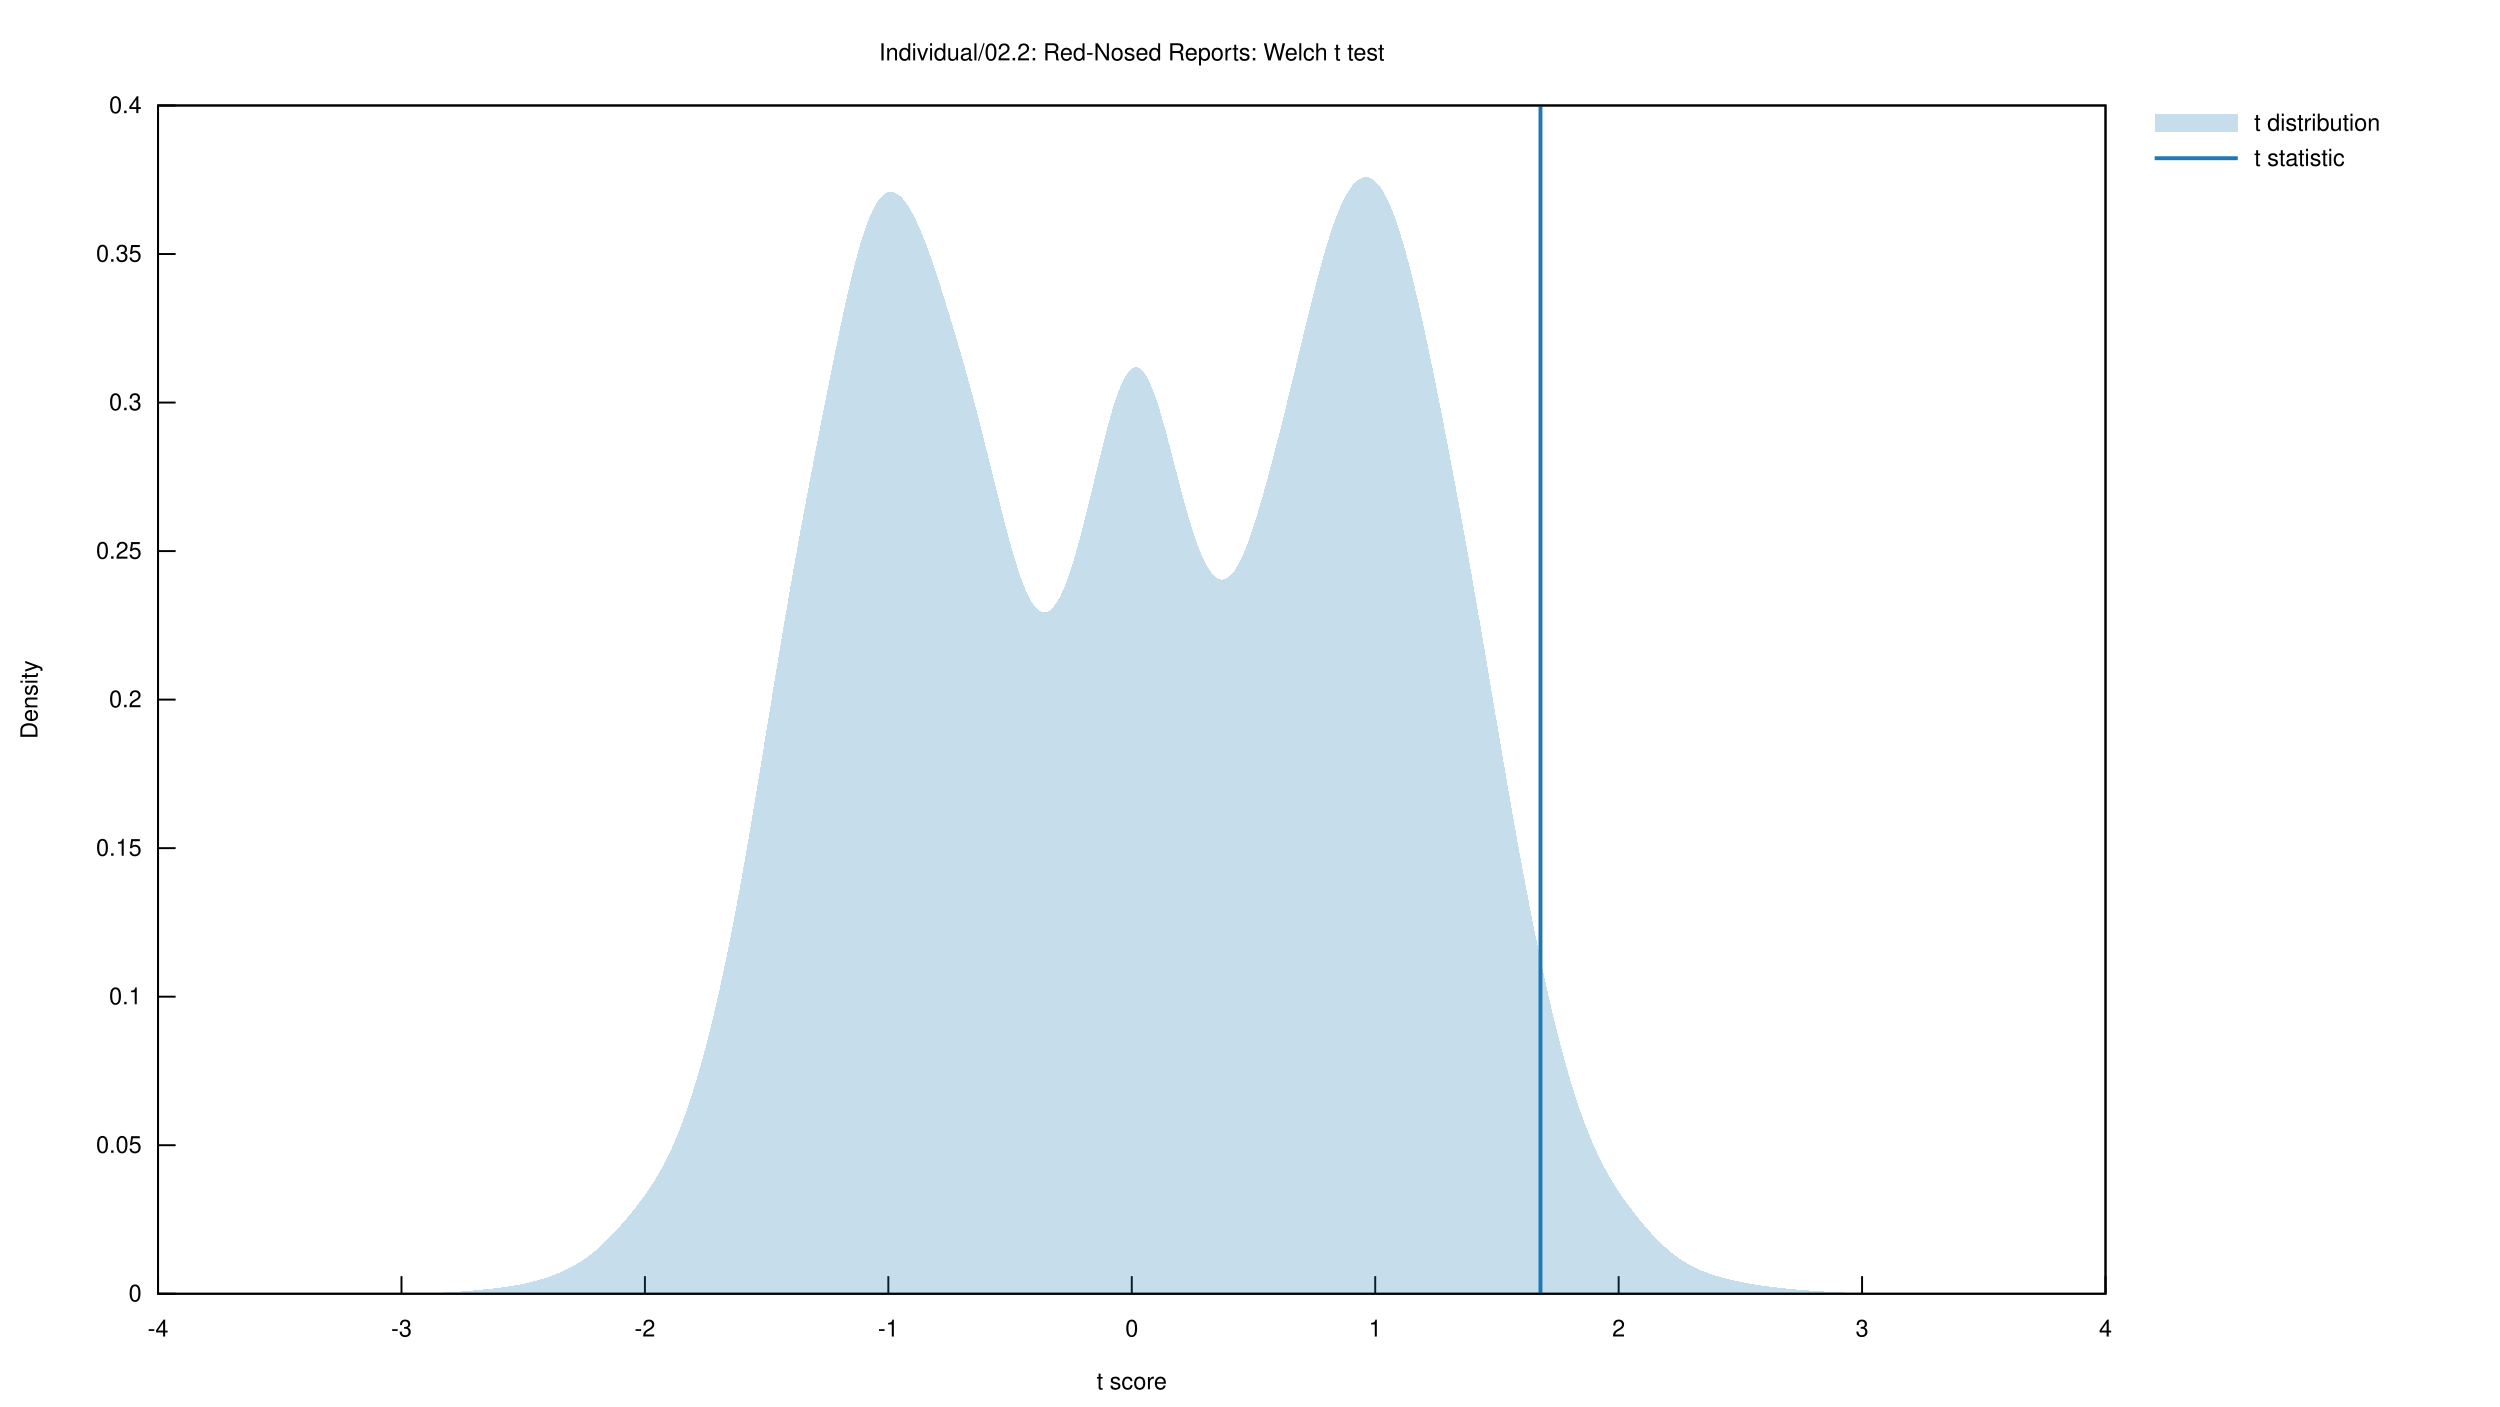
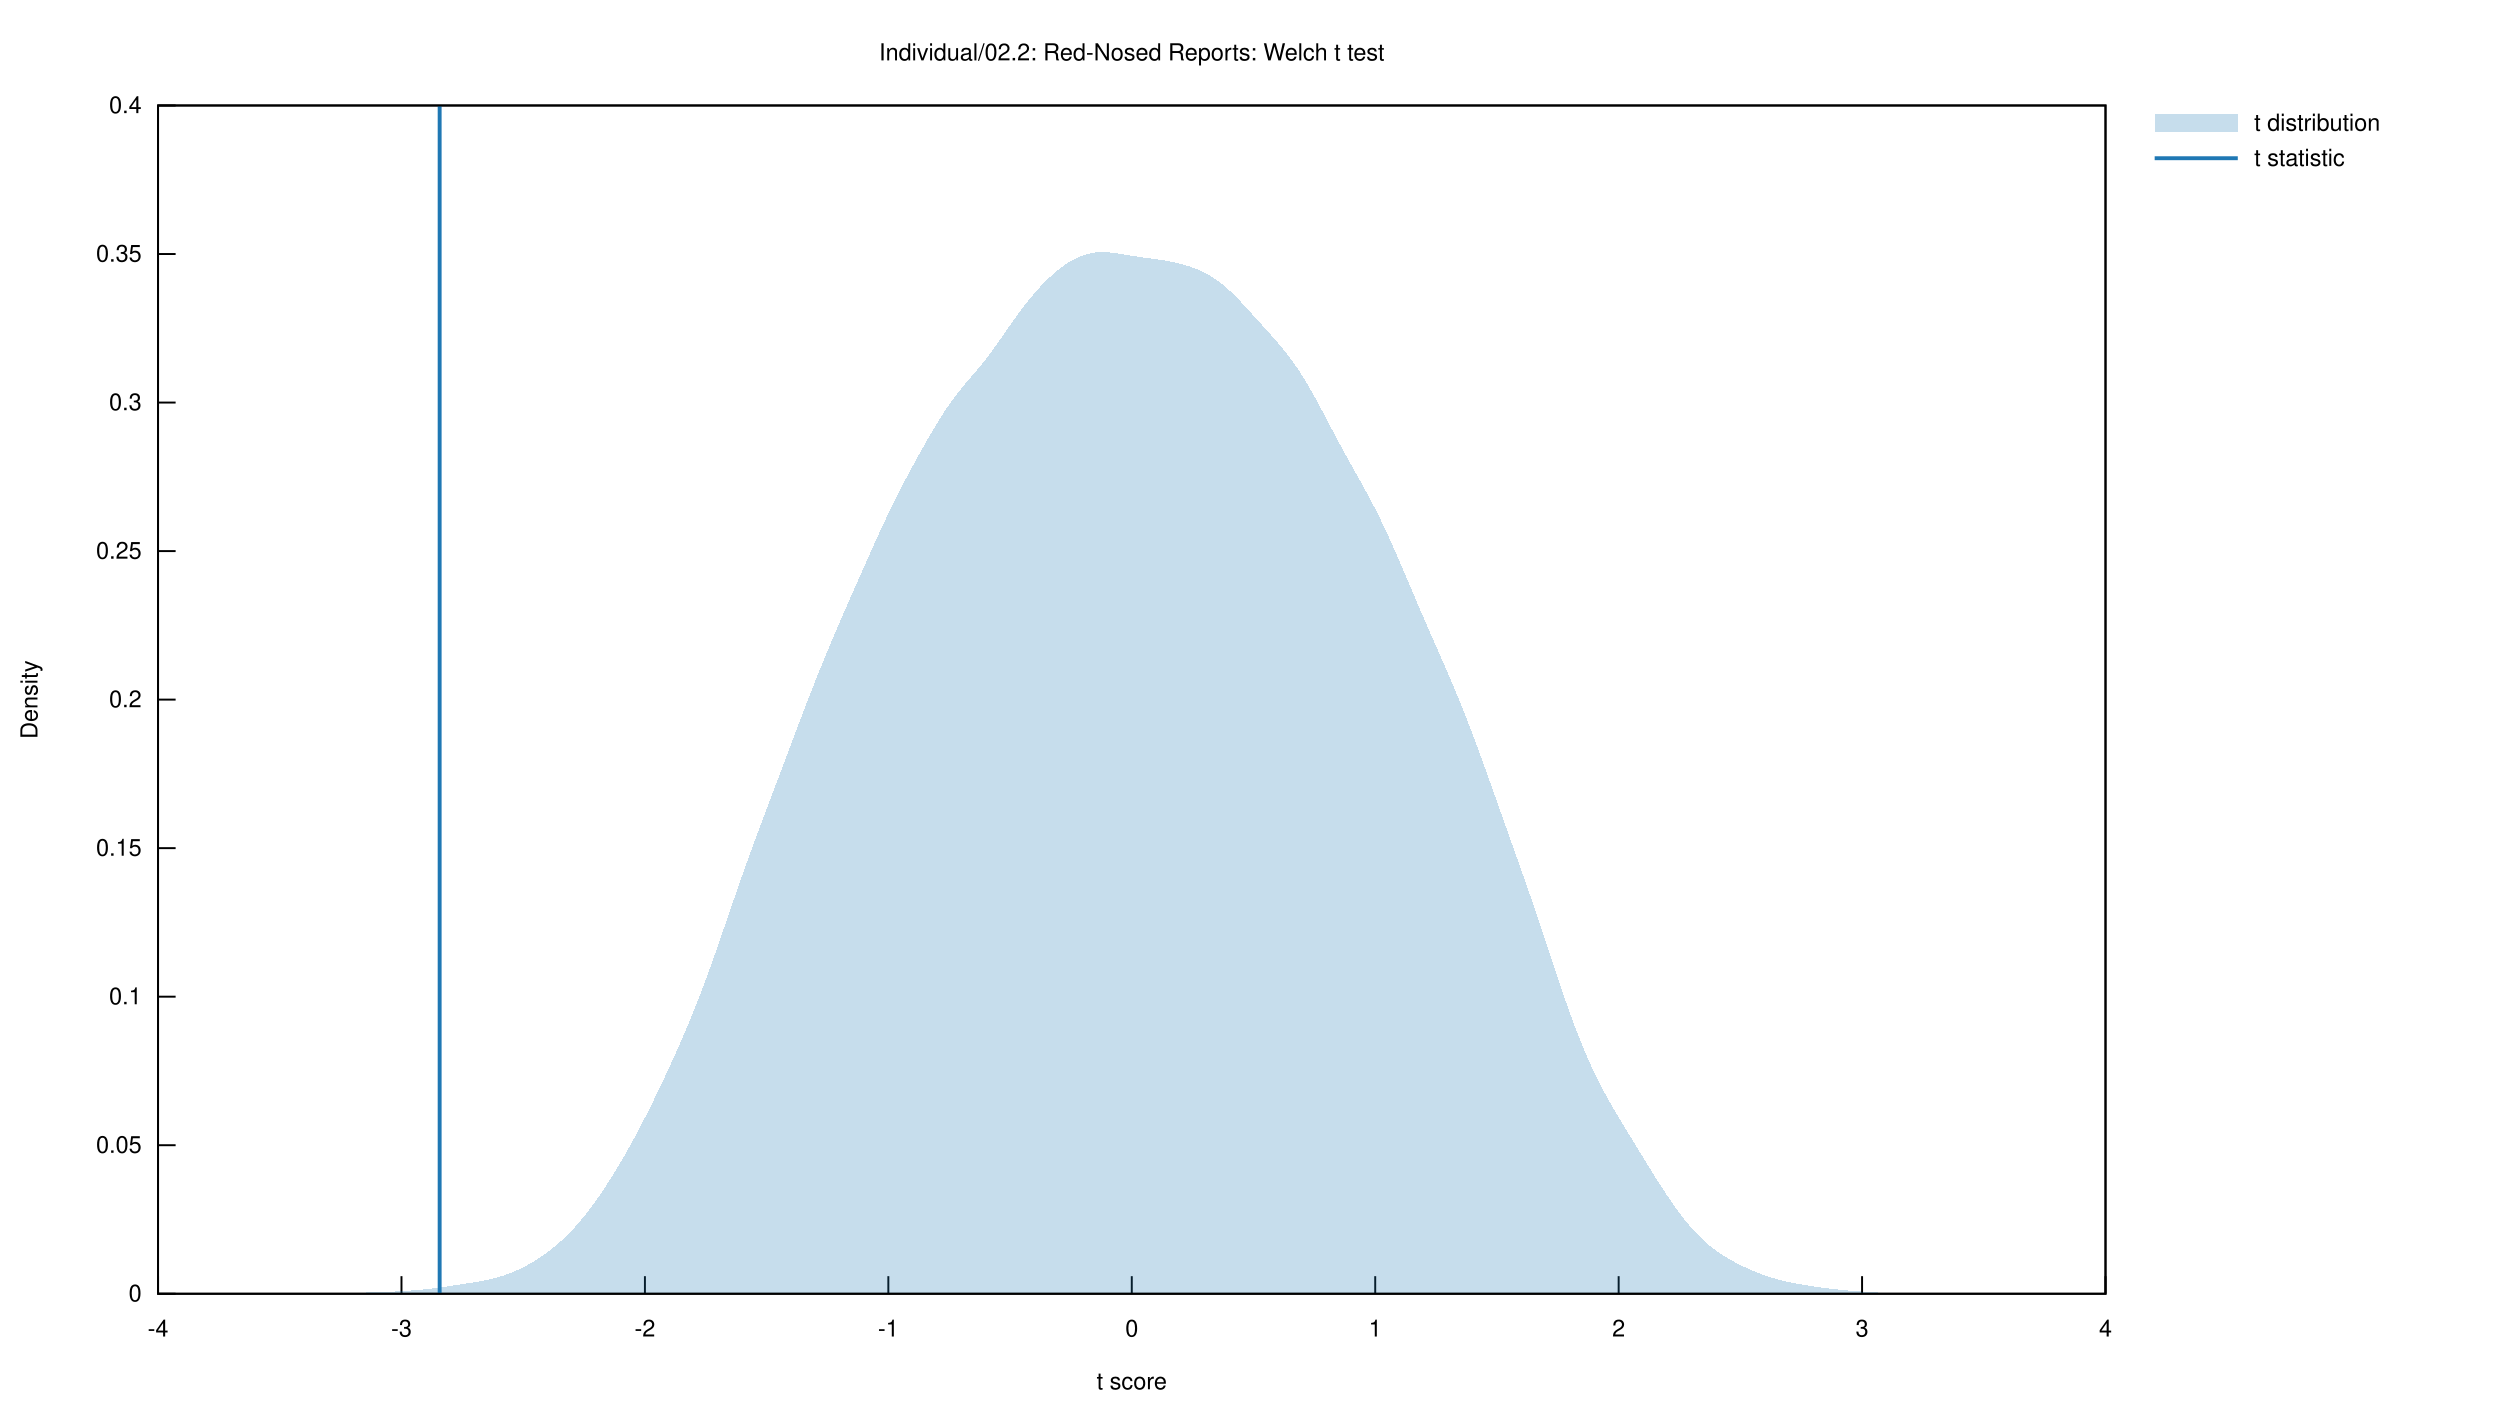
<svg xmlns="http://www.w3.org/2000/svg" xmlns:xlink="http://www.w3.org/1999/xlink" viewBox="0 0 1280 720">
  <g id="gnuplot_canvas">
    <rect x="0" y="0" width="1280" height="720" fill="none" />
    <defs>
      <circle id="gpDot" r="0.5" stroke-width="0.5" stroke="currentColor" />
      <path id="gpPt0" stroke-width="0.222" stroke="currentColor" d="M-1,0 h2 M0,-1 v2" />
      <path id="gpPt1" stroke-width="0.222" stroke="currentColor" d="M-1,-1 L1,1 M1,-1 L-1,1" />
      <path id="gpPt2" stroke-width="0.222" stroke="currentColor" d="M-1,0 L1,0 M0,-1 L0,1 M-1,-1 L1,1 M-1,1 L1,-1" />
      <rect id="gpPt3" stroke-width="0.222" stroke="currentColor" x="-1" y="-1" width="2" height="2" />
      <rect id="gpPt4" stroke-width="0.222" stroke="currentColor" fill="currentColor" x="-1" y="-1" width="2" height="2" />
      <circle id="gpPt5" stroke-width="0.222" stroke="currentColor" cx="0" cy="0" r="1" />
      <use xlink:href="#gpPt5" id="gpPt6" fill="currentColor" stroke="none" />
      <path id="gpPt7" stroke-width="0.222" stroke="currentColor" d="M0,-1.33 L-1.33,0.67 L1.33,0.67 z" />
      <use xlink:href="#gpPt7" id="gpPt8" fill="currentColor" stroke="none" />
      <use xlink:href="#gpPt7" id="gpPt9" stroke="currentColor" transform="rotate(180)" />
      <use xlink:href="#gpPt9" id="gpPt10" fill="currentColor" stroke="none" />
      <use xlink:href="#gpPt3" id="gpPt11" stroke="currentColor" transform="rotate(45)" />
      <use xlink:href="#gpPt11" id="gpPt12" fill="currentColor" stroke="none" />
      <path id="gpPt13" stroke-width="0.222" stroke="currentColor" d="M0,1.330 L1.265,0.411 L0.782,-1.067 L-0.782,-1.076 L-1.265,0.411 z" />
      <use xlink:href="#gpPt13" id="gpPt14" fill="currentColor" stroke="none" />
      <filter id="textbox" filterUnits="objectBoundingBox" x="0" y="0" height="1" width="1">
        <feFlood flood-color="white" flood-opacity="1" result="bgnd" />
        <feComposite in="SourceGraphic" in2="bgnd" operator="atop" />
      </filter>
      <filter id="greybox" filterUnits="objectBoundingBox" x="0" y="0" height="1" width="1">
        <feFlood flood-color="lightgrey" flood-opacity="1" result="grey" />
        <feComposite in="SourceGraphic" in2="grey" operator="atop" />
      </filter>
    </defs>
    <g fill="none" color="white" stroke="currentColor" stroke-width="1.00" stroke-linecap="butt" stroke-linejoin="miter">
</g>
    <g fill="none" color="black" stroke="currentColor" stroke-width="1.00" stroke-linecap="butt" stroke-linejoin="miter">
      <path stroke="black" d="M80.92,662.40 L89.92,662.40  " />
      <g transform="translate(72.53,666.30)" stroke="none" fill="black" font-family="Helvetica" font-size="12.00" text-anchor="end">
        <text>
          <tspan font-family="Helvetica"> 0</tspan>
        </text>
      </g>
    </g>
    <g fill="none" color="black" stroke="currentColor" stroke-width="1.00" stroke-linecap="butt" stroke-linejoin="miter">
      <path stroke="black" d="M80.92,586.35 L89.92,586.35  " />
      <g transform="translate(72.53,590.25)" stroke="none" fill="black" font-family="Helvetica" font-size="12.00" text-anchor="end">
        <text>
          <tspan font-family="Helvetica"> 0.05</tspan>
        </text>
      </g>
    </g>
    <g fill="none" color="black" stroke="currentColor" stroke-width="1.00" stroke-linecap="butt" stroke-linejoin="miter">
      <path stroke="black" d="M80.92,510.30 L89.92,510.30  " />
      <g transform="translate(72.53,514.20)" stroke="none" fill="black" font-family="Helvetica" font-size="12.00" text-anchor="end">
        <text>
          <tspan font-family="Helvetica"> 0.1</tspan>
        </text>
      </g>
    </g>
    <g fill="none" color="black" stroke="currentColor" stroke-width="1.00" stroke-linecap="butt" stroke-linejoin="miter">
      <path stroke="black" d="M80.92,434.25 L89.92,434.25  " />
      <g transform="translate(72.53,438.15)" stroke="none" fill="black" font-family="Helvetica" font-size="12.00" text-anchor="end">
        <text>
          <tspan font-family="Helvetica"> 0.15</tspan>
        </text>
      </g>
    </g>
    <g fill="none" color="black" stroke="currentColor" stroke-width="1.00" stroke-linecap="butt" stroke-linejoin="miter">
      <path stroke="black" d="M80.92,358.20 L89.92,358.20  " />
      <g transform="translate(72.53,362.10)" stroke="none" fill="black" font-family="Helvetica" font-size="12.00" text-anchor="end">
        <text>
          <tspan font-family="Helvetica"> 0.2</tspan>
        </text>
      </g>
    </g>
    <g fill="none" color="black" stroke="currentColor" stroke-width="1.00" stroke-linecap="butt" stroke-linejoin="miter">
      <path stroke="black" d="M80.92,282.16 L89.92,282.16  " />
      <g transform="translate(72.53,286.06)" stroke="none" fill="black" font-family="Helvetica" font-size="12.00" text-anchor="end">
        <text>
          <tspan font-family="Helvetica"> 0.25</tspan>
        </text>
      </g>
    </g>
    <g fill="none" color="black" stroke="currentColor" stroke-width="1.00" stroke-linecap="butt" stroke-linejoin="miter">
      <path stroke="black" d="M80.92,206.11 L89.92,206.11  " />
      <g transform="translate(72.53,210.01)" stroke="none" fill="black" font-family="Helvetica" font-size="12.00" text-anchor="end">
        <text>
          <tspan font-family="Helvetica"> 0.3</tspan>
        </text>
      </g>
    </g>
    <g fill="none" color="black" stroke="currentColor" stroke-width="1.00" stroke-linecap="butt" stroke-linejoin="miter">
      <path stroke="black" d="M80.92,130.06 L89.92,130.06  " />
      <g transform="translate(72.53,133.96)" stroke="none" fill="black" font-family="Helvetica" font-size="12.00" text-anchor="end">
        <text>
          <tspan font-family="Helvetica"> 0.35</tspan>
        </text>
      </g>
    </g>
    <g fill="none" color="black" stroke="currentColor" stroke-width="1.00" stroke-linecap="butt" stroke-linejoin="miter">
      <path stroke="black" d="M80.92,54.01 L89.92,54.01  " />
      <g transform="translate(72.53,57.91)" stroke="none" fill="black" font-family="Helvetica" font-size="12.00" text-anchor="end">
        <text>
          <tspan font-family="Helvetica"> 0.4</tspan>
        </text>
      </g>
    </g>
    <g fill="none" color="black" stroke="currentColor" stroke-width="1.00" stroke-linecap="butt" stroke-linejoin="miter">
      <path stroke="black" d="M80.92,662.40 L80.92,653.40  " />
      <g transform="translate(80.92,684.30)" stroke="none" fill="black" font-family="Helvetica" font-size="12.00" text-anchor="middle">
        <text>
          <tspan font-family="Helvetica">-4</tspan>
        </text>
      </g>
    </g>
    <g fill="none" color="black" stroke="currentColor" stroke-width="1.00" stroke-linecap="butt" stroke-linejoin="miter">
      <path stroke="black" d="M205.56,662.40 L205.56,653.40  " />
      <g transform="translate(205.56,684.30)" stroke="none" fill="black" font-family="Helvetica" font-size="12.00" text-anchor="middle">
        <text>
          <tspan font-family="Helvetica">-3</tspan>
        </text>
      </g>
    </g>
    <g fill="none" color="black" stroke="currentColor" stroke-width="1.00" stroke-linecap="butt" stroke-linejoin="miter">
      <path stroke="black" d="M330.20,662.40 L330.20,653.40  " />
      <g transform="translate(330.20,684.30)" stroke="none" fill="black" font-family="Helvetica" font-size="12.00" text-anchor="middle">
        <text>
          <tspan font-family="Helvetica">-2</tspan>
        </text>
      </g>
    </g>
    <g fill="none" color="black" stroke="currentColor" stroke-width="1.00" stroke-linecap="butt" stroke-linejoin="miter">
      <path stroke="black" d="M454.83,662.40 L454.83,653.40  " />
      <g transform="translate(454.83,684.30)" stroke="none" fill="black" font-family="Helvetica" font-size="12.00" text-anchor="middle">
        <text>
          <tspan font-family="Helvetica">-1</tspan>
        </text>
      </g>
    </g>
    <g fill="none" color="black" stroke="currentColor" stroke-width="1.00" stroke-linecap="butt" stroke-linejoin="miter">
      <path stroke="black" d="M579.47,662.40 L579.47,653.40  " />
      <g transform="translate(579.47,684.30)" stroke="none" fill="black" font-family="Helvetica" font-size="12.00" text-anchor="middle">
        <text>
          <tspan font-family="Helvetica"> 0</tspan>
        </text>
      </g>
    </g>
    <g fill="none" color="black" stroke="currentColor" stroke-width="1.00" stroke-linecap="butt" stroke-linejoin="miter">
      <path stroke="black" d="M704.11,662.40 L704.11,653.40  " />
      <g transform="translate(704.11,684.30)" stroke="none" fill="black" font-family="Helvetica" font-size="12.00" text-anchor="middle">
        <text>
          <tspan font-family="Helvetica"> 1</tspan>
        </text>
      </g>
    </g>
    <g fill="none" color="black" stroke="currentColor" stroke-width="1.00" stroke-linecap="butt" stroke-linejoin="miter">
      <path stroke="black" d="M828.75,662.40 L828.75,653.40  " />
      <g transform="translate(828.75,684.30)" stroke="none" fill="black" font-family="Helvetica" font-size="12.00" text-anchor="middle">
        <text>
          <tspan font-family="Helvetica"> 2</tspan>
        </text>
      </g>
    </g>
    <g fill="none" color="black" stroke="currentColor" stroke-width="1.00" stroke-linecap="butt" stroke-linejoin="miter">
      <path stroke="black" d="M953.38,662.40 L953.38,653.40  " />
      <g transform="translate(953.38,684.30)" stroke="none" fill="black" font-family="Helvetica" font-size="12.00" text-anchor="middle">
        <text>
          <tspan font-family="Helvetica"> 3</tspan>
        </text>
      </g>
    </g>
    <g fill="none" color="black" stroke="currentColor" stroke-width="1.00" stroke-linecap="butt" stroke-linejoin="miter">
      <path stroke="black" d="M1078.02,662.40 L1078.02,653.40  " />
      <g transform="translate(1078.02,684.30)" stroke="none" fill="black" font-family="Helvetica" font-size="12.00" text-anchor="middle">
        <text>
          <tspan font-family="Helvetica"> 4</tspan>
        </text>
      </g>
    </g>
    <g fill="none" color="black" stroke="currentColor" stroke-width="1.00" stroke-linecap="butt" stroke-linejoin="miter">
</g>
    <g fill="none" color="black" stroke="currentColor" stroke-width="1.00" stroke-linecap="butt" stroke-linejoin="miter">
      <path stroke="black" d="M80.92,54.01 L80.92,662.40 L1078.02,662.40 L1078.02,54.01 L80.92,54.01 Z  " />
    </g>
    <g fill="none" color="black" stroke="currentColor" stroke-width="1.00" stroke-linecap="butt" stroke-linejoin="miter">
</g>
    <g id="gnuplot_plot_1">
      <g fill="none" color="black" stroke="currentColor" stroke-width="1.00" stroke-linecap="butt" stroke-linejoin="miter">
        <g transform="translate(1154.14,66.91)" stroke="none" fill="black" font-family="Helvetica" font-size="12.00" text-anchor="start">
          <text>
            <tspan font-family="Helvetica">t distribution</tspan>
          </text>
        </g>
      </g>
      <g fill="none" color="black" stroke="currentColor" stroke-width="1.00" stroke-linecap="butt" stroke-linejoin="miter">
        <g stroke="none" shape-rendering="crispEdges">
          <polygon fill="rgb( 31, 120, 180)" fill-opacity="0.25" points="1103.19,67.51 1145.75,67.51 1145.75,58.51 1103.19,58.51 " />
-           <polygon fill="rgb( 31, 120, 180)" fill-opacity="0.25" points="118.92,662.40 120.68,662.40 122.44,662.40 124.19,662.40 125.95,662.40 127.71,662.40 129.47,662.39 131.23,662.39 132.98,662.39 134.74,662.39 136.50,662.39 138.26,662.38 140.02,662.38 141.77,662.37 143.53,662.37 145.29,662.37 147.05,662.36 148.81,662.36 150.56,662.35 152.32,662.35 154.08,662.35 155.84,662.34 157.60,662.34 159.35,662.34 161.11,662.34 162.87,662.34 164.63,662.34 166.39,662.34 168.14,662.34 169.90,662.34 171.66,662.34 173.42,662.34 175.18,662.33 176.93,662.33 178.69,662.32 180.45,662.31 182.21,662.30 183.97,662.29 185.72,662.28 187.48,662.26 189.24,662.25 191.00,662.24 192.76,662.23 194.51,662.22 196.27,662.21 198.03,662.21 199.79,662.20 201.55,662.20 203.30,662.19 205.06,662.19 206.82,662.18 208.58,662.18 210.34,662.17 212.09,662.15 213.85,662.13 215.61,662.11 217.37,662.07 219.13,662.04 220.89,661.99 222.64,661.94 224.40,661.87 226.16,661.80 227.92,661.72 229.68,661.64 231.43,661.54 233.19,661.43 234.95,661.31 236.71,661.18 238.47,661.05 240.22,660.90 241.98,660.75 243.74,660.59 245.50,660.42 247.26,660.24 249.01,660.06 250.77,659.87 252.53,659.68 254.29,659.47 256.05,659.25 257.80,659.02 259.56,658.77 261.32,658.50 263.08,658.22 264.84,657.91 266.59,657.58 268.35,657.21 270.11,656.83 271.87,656.41 273.63,655.96 275.38,655.47 277.14,654.96 278.90,654.40 280.66,653.82 282.42,653.19 284.17,652.52 285.93,651.81 287.69,651.05 289.45,650.24 291.21,649.38 292.96,648.46 294.72,647.47 296.48,646.42 298.24,645.29 300.00,644.09 301.75,642.80 303.51,641.43 305.27,639.98 307.03,638.44 308.79,636.82 310.54,635.12 312.30,633.35 314.06,631.51 315.82,629.61 317.58,627.65 319.33,625.64 321.09,623.58 322.85,621.46 324.61,619.29 326.37,617.05 328.12,614.74 329.88,612.33 331.64,609.83 333.40,607.20 335.16,604.43 336.91,601.50 338.67,598.39 340.43,595.08 342.19,591.54 343.95,587.78 345.70,583.76 347.46,579.49 349.22,574.95 350.98,570.13 352.74,565.04 354.49,559.65 356.25,553.98 358.01,548.01 359.77,541.75 361.53,535.18 363.29,528.32 365.04,521.15 366.80,513.68 368.56,505.90 370.32,497.80 372.08,489.40 373.83,480.70 375.59,471.70 377.35,462.41 379.11,452.85 380.87,443.03 382.62,432.97 384.38,422.71 386.14,412.26 387.90,401.67 389.66,390.98 391.41,380.21 393.17,369.42 394.93,358.64 396.69,347.91 398.45,337.26 400.20,326.72 401.96,316.32 403.72,306.07 405.48,295.99 407.24,286.08 408.99,276.33 410.75,266.74 412.51,257.30 414.27,247.98 416.03,238.78 417.78,229.67 419.54,220.65 421.30,211.69 423.06,202.81 424.82,194.00 426.57,185.29 428.33,176.71 430.09,168.28 431.85,160.07 433.61,152.13 435.36,144.52 437.12,137.32 438.88,130.58 440.64,124.37 442.40,118.76 444.15,113.78 445.91,109.47 447.67,105.86 449.43,102.96 451.19,100.75 452.94,99.24 454.70,98.41 456.46,98.21 458.22,98.64 459.98,99.64 461.73,101.20 463.49,103.27 465.25,105.83 467.01,108.85 468.77,112.28 470.52,116.11 472.28,120.29 474.04,124.78 475.80,129.56 477.56,134.57 479.31,139.79 481.07,145.18 482.83,150.71 484.59,156.35 486.35,162.10 488.10,167.93 489.86,173.86 491.62,179.89 493.38,186.02 495.14,192.26 496.90,198.64 498.65,205.15 500.41,211.80 502.17,218.59 503.93,225.51 505.69,232.54 507.44,239.64 509.20,246.77 510.96,253.88 512.72,260.91 514.48,267.79 516.23,274.45 517.99,280.82 519.75,286.81 521.51,292.35 523.27,297.38 525.02,301.81 526.78,305.60 528.54,308.69 530.30,311.04 532.06,312.63 533.81,313.43 535.57,313.43 537.33,312.65 539.09,311.08 540.85,308.76 542.60,305.71 544.36,301.97 546.12,297.58 547.88,292.60 549.64,287.07 551.39,281.07 553.15,274.65 554.91,267.88 556.67,260.85 558.43,253.62 560.18,246.31 561.94,238.98 563.70,231.76 565.46,224.73 567.22,218.02 568.97,211.73 570.73,205.97 572.49,200.85 574.25,196.48 576.01,192.93 577.76,190.29 579.52,188.60 581.28,187.92 583.04,188.25 584.80,189.58 586.55,191.89 588.31,195.10 590.07,199.15 591.83,203.95 593.59,209.38 595.34,215.33 597.10,221.68 598.86,228.31 600.62,235.10 602.38,241.92 604.13,248.68 605.89,255.27 607.65,261.60 609.41,267.59 611.17,273.17 612.92,278.26 614.68,282.83 616.44,286.81 618.20,290.17 619.96,292.87 621.71,294.88 623.47,296.19 625.23,296.77 626.99,296.62 628.75,295.75 630.50,294.17 632.26,291.91 634.02,288.99 635.78,285.47 637.54,281.39 639.30,276.80 641.05,271.76 642.81,266.33 644.57,260.56 646.33,254.52 648.09,248.24 649.84,241.76 651.60,235.12 653.36,228.34 655.12,221.44 656.88,214.44 658.63,207.35 660.39,200.17 662.15,192.94 663.91,185.66 665.67,178.36 667.42,171.07 669.18,163.83 670.94,156.69 672.70,149.68 674.46,142.87 676.21,136.31 677.97,130.04 679.73,124.12 681.49,118.60 683.25,113.50 685.00,108.87 686.76,104.73 688.52,101.10 690.28,98.00 692.04,95.43 693.79,93.40 695.55,91.93 697.31,91.01 699.07,90.65 700.83,90.85 702.58,91.63 704.34,92.99 706.10,94.93 707.86,97.45 709.62,100.56 711.37,104.24 713.13,108.48 714.89,113.26 716.65,118.57 718.41,124.37 720.16,130.62 721.92,137.28 723.68,144.33 725.44,151.71 727.20,159.39 728.95,167.34 730.71,175.51 732.47,183.88 734.23,192.43 735.99,201.14 737.74,209.98 739.50,218.96 741.26,228.05 743.02,237.26 744.78,246.59 746.53,256.03 748.29,265.59 750.05,275.26 751.81,285.06 753.57,294.97 755.32,305.00 757.08,315.13 758.84,325.36 760.60,335.67 762.36,346.03 764.11,356.44 765.87,366.85 767.63,377.25 769.39,387.59 771.15,397.86 772.91,408.02 774.66,418.04 776.42,427.90 778.18,437.59 779.94,447.08 781.70,456.37 783.45,465.43 785.21,474.27 786.97,482.88 788.73,491.25 790.49,499.38 792.24,507.25 794.00,514.87 795.76,522.22 797.52,529.31 799.28,536.11 801.03,542.63 802.79,548.86 804.55,554.80 806.31,560.45 808.07,565.80 809.82,570.86 811.58,575.64 813.34,580.15 815.10,584.39 816.86,588.37 818.61,592.13 820.37,595.66 822.13,598.98 823.89,602.13 825.65,605.10 827.40,607.93 829.16,610.63 830.92,613.21 832.68,615.68 834.44,618.07 836.19,620.39 837.95,622.63 839.71,624.80 841.47,626.91 843.23,628.95 844.98,630.93 846.74,632.83 848.50,634.66 850.26,636.41 852.02,638.07 853.77,639.64 855.53,641.13 857.29,642.52 859.05,643.81 860.81,645.02 862.56,646.14 864.32,647.18 866.08,648.14 867.84,649.02 869.60,649.84 871.35,650.59 873.11,651.29 874.87,651.93 876.63,652.54 878.39,653.10 880.14,653.62 881.90,654.12 883.66,654.58 885.42,655.02 887.18,655.43 888.93,655.82 890.69,656.20 892.45,656.55 894.21,656.89 895.97,657.21 897.72,657.51 899.48,657.80 901.24,658.08 903.00,658.34 904.76,658.58 906.51,658.82 908.27,659.04 910.03,659.25 911.79,659.45 913.55,659.64 915.31,659.82 917.06,659.99 918.82,660.15 920.58,660.30 922.34,660.45 924.10,660.59 925.85,660.72 927.61,660.85 929.37,660.97 931.13,661.08 932.89,661.19 934.64,661.30 936.40,661.39 938.16,661.49 939.92,661.58 941.68,661.66 943.43,661.74 945.19,661.81 946.95,661.87 948.71,661.94 950.47,661.99 952.22,662.04 953.98,662.09 955.74,662.13 957.50,662.17 959.26,662.20 961.01,662.23 962.77,662.26 964.53,662.28 966.29,662.30 968.05,662.32 969.80,662.33 971.56,662.35 973.32,662.36 975.08,662.37 976.84,662.37 978.59,662.38 980.35,662.38 982.11,662.39 983.87,662.39 985.63,662.39 987.38,662.40 989.14,662.40 990.90,662.40 992.66,662.40 994.42,662.40 996.17,662.40 996.17,662.40 994.42,662.40 992.66,662.40 990.90,662.40 989.14,662.40 987.38,662.40 985.63,662.40 983.87,662.40 982.11,662.40 980.35,662.40 978.59,662.40 976.84,662.40 975.08,662.40 973.32,662.40 971.56,662.40 969.80,662.40 968.05,662.40 966.29,662.40 964.53,662.40 962.77,662.40 961.01,662.40 959.26,662.40 957.50,662.40 955.74,662.40 953.98,662.40 952.22,662.40 950.47,662.40 948.71,662.40 946.95,662.40 945.19,662.40 943.43,662.40 941.68,662.40 939.92,662.40 938.16,662.40 936.40,662.40 934.64,662.40 932.89,662.40 931.13,662.40 929.37,662.40 927.61,662.40 925.85,662.40 924.10,662.40 922.34,662.40 920.58,662.40 918.82,662.40 917.06,662.40 915.31,662.40 913.55,662.40 911.79,662.40 910.03,662.40 908.27,662.40 906.51,662.40 904.76,662.40 903.00,662.40 901.24,662.40 899.48,662.40 897.72,662.40 895.97,662.40 894.21,662.40 892.45,662.40 890.69,662.40 888.93,662.40 887.18,662.40 885.42,662.40 883.66,662.40 881.90,662.40 880.14,662.40 878.39,662.40 876.63,662.40 874.87,662.40 873.11,662.40 871.35,662.40 869.60,662.40 867.84,662.40 866.08,662.40 864.32,662.40 862.56,662.40 860.81,662.40 859.05,662.40 857.29,662.40 855.53,662.40 853.77,662.40 852.02,662.40 850.26,662.40 848.50,662.40 846.74,662.40 844.98,662.40 843.23,662.40 841.47,662.40 839.71,662.40 837.95,662.40 836.19,662.40 834.44,662.40 832.68,662.40 830.92,662.40 829.16,662.40 827.40,662.40 825.65,662.40 823.89,662.40 822.13,662.40 820.37,662.40 818.61,662.40 816.86,662.40 815.10,662.40 813.34,662.40 811.58,662.40 809.82,662.40 808.07,662.40 806.31,662.40 804.55,662.40 802.79,662.40 801.03,662.40 799.28,662.40 797.52,662.40 795.76,662.40 794.00,662.40 792.24,662.40 790.49,662.40 788.73,662.40 786.97,662.40 785.21,662.40 783.45,662.40 781.70,662.40 779.94,662.40 778.18,662.40 776.42,662.40 774.66,662.40 772.91,662.40 771.15,662.40 769.39,662.40 767.63,662.40 765.87,662.40 764.11,662.40 762.36,662.40 760.60,662.40 758.84,662.40 757.08,662.40 755.32,662.40 753.57,662.40 751.81,662.40 750.05,662.40 748.29,662.40 746.53,662.40 744.78,662.40 743.02,662.40 741.26,662.40 739.50,662.40 737.74,662.40 735.99,662.40 734.23,662.40 732.47,662.40 730.71,662.40 728.95,662.40 727.20,662.40 725.44,662.40 723.68,662.40 721.92,662.40 720.16,662.40 718.41,662.40 716.65,662.40 714.89,662.40 713.13,662.40 711.37,662.40 709.62,662.40 707.86,662.40 706.10,662.40 704.34,662.40 702.58,662.40 700.83,662.40 699.07,662.40 697.31,662.40 695.55,662.40 693.79,662.40 692.04,662.40 690.28,662.40 688.52,662.40 686.76,662.40 685.00,662.40 683.25,662.40 681.49,662.40 679.73,662.40 677.97,662.40 676.21,662.40 674.46,662.40 672.70,662.40 670.94,662.40 669.18,662.40 667.42,662.40 665.67,662.40 663.91,662.40 662.15,662.40 660.39,662.40 658.63,662.40 656.88,662.40 655.12,662.40 653.36,662.40 651.60,662.40 649.84,662.40 648.09,662.40 646.33,662.40 644.57,662.40 642.81,662.40 641.05,662.40 639.30,662.40 637.54,662.40 635.78,662.40 634.02,662.40 632.26,662.40 630.50,662.40 628.75,662.40 626.99,662.40 625.23,662.40 623.47,662.40 621.71,662.40 619.96,662.40 618.20,662.40 616.44,662.40 614.68,662.40 612.92,662.40 611.17,662.40 609.41,662.40 607.65,662.40 605.89,662.40 604.13,662.40 602.38,662.40 600.62,662.40 598.86,662.40 597.10,662.40 595.34,662.40 593.59,662.40 591.83,662.40 590.07,662.40 588.31,662.40 586.55,662.40 584.80,662.40 583.04,662.40 581.28,662.40 579.52,662.40 577.76,662.40 576.01,662.40 574.25,662.40 572.49,662.40 570.73,662.40 568.97,662.40 567.22,662.40 565.46,662.40 563.70,662.40 561.94,662.40 560.18,662.40 558.43,662.40 556.67,662.40 554.91,662.40 553.15,662.40 551.39,662.40 549.64,662.40 547.88,662.40 546.12,662.40 544.36,662.40 542.60,662.40 540.85,662.40 539.09,662.40 537.33,662.40 535.57,662.40 533.81,662.40 532.06,662.40 530.30,662.40 528.54,662.40 526.78,662.40 525.02,662.40 523.27,662.40 521.51,662.40 519.75,662.40 517.99,662.40 516.23,662.40 514.48,662.40 512.72,662.40 510.96,662.40 509.20,662.40 507.44,662.40 505.69,662.40 503.93,662.40 502.17,662.40 500.41,662.40 498.65,662.40 496.90,662.40 495.14,662.40 493.38,662.40 491.62,662.40 489.86,662.40 488.10,662.40 486.35,662.40 484.59,662.40 482.83,662.40 481.07,662.40 479.31,662.40 477.56,662.40 475.80,662.40 474.04,662.40 472.28,662.40 470.52,662.40 468.77,662.40 467.01,662.40 465.25,662.40 463.49,662.40 461.73,662.40 459.98,662.40 458.22,662.40 456.46,662.40 454.70,662.40 452.94,662.40 451.19,662.40 449.43,662.40 447.67,662.40 445.91,662.40 444.15,662.40 442.40,662.40 440.64,662.40 438.88,662.40 437.12,662.40 435.36,662.40 433.61,662.40 431.85,662.40 430.09,662.40 428.33,662.40 426.57,662.40 424.82,662.40 423.06,662.40 421.30,662.40 419.54,662.40 417.78,662.40 416.03,662.40 414.27,662.40 412.51,662.40 410.75,662.40 408.99,662.40 407.24,662.40 405.48,662.40 403.72,662.40 401.96,662.40 400.20,662.40 398.45,662.40 396.69,662.40 394.93,662.40 393.17,662.40 391.41,662.40 389.66,662.40 387.90,662.40 386.14,662.40 384.38,662.40 382.62,662.40 380.87,662.40 379.11,662.40 377.35,662.40 375.59,662.40 373.83,662.40 372.08,662.40 370.32,662.40 368.56,662.40 366.80,662.40 365.04,662.40 363.29,662.40 361.53,662.40 359.77,662.40 358.01,662.40 356.25,662.40 354.49,662.40 352.74,662.40 350.98,662.40 349.22,662.40 347.46,662.40 345.70,662.40 343.95,662.40 342.19,662.40 340.43,662.40 338.67,662.40 336.91,662.40 335.16,662.40 333.40,662.40 331.64,662.40 329.88,662.40 328.12,662.40 326.37,662.40 324.61,662.40 322.85,662.40 321.09,662.40 319.33,662.40 317.58,662.40 315.82,662.40 314.06,662.40 312.30,662.40 310.54,662.40 308.79,662.40 307.03,662.40 305.27,662.40 303.51,662.40 301.75,662.40 300.00,662.40 298.24,662.40 296.48,662.40 294.72,662.40 292.96,662.40 291.21,662.40 289.45,662.40 287.69,662.40 285.93,662.40 284.17,662.40 282.42,662.40 280.66,662.40 278.90,662.40 277.14,662.40 275.38,662.40 273.63,662.40 271.87,662.40 270.11,662.40 268.35,662.40 266.59,662.40 264.84,662.40 263.08,662.40 261.32,662.40 259.56,662.40 257.80,662.40 256.05,662.40 254.29,662.40 252.53,662.40 250.77,662.40 249.01,662.40 247.26,662.40 245.50,662.40 243.74,662.40 241.98,662.40 240.22,662.40 238.47,662.40 236.71,662.40 234.95,662.40 233.19,662.40 231.43,662.40 229.68,662.40 227.92,662.40 226.16,662.40 224.40,662.40 222.64,662.40 220.89,662.40 219.13,662.40 217.37,662.40 215.61,662.40 213.85,662.40 212.09,662.40 210.34,662.40 208.58,662.40 206.82,662.40 205.06,662.40 203.30,662.40 201.55,662.40 199.79,662.40 198.03,662.40 196.27,662.40 194.51,662.40 192.76,662.40 191.00,662.40 189.24,662.40 187.48,662.40 185.72,662.40 183.97,662.40 182.21,662.40 180.45,662.40 178.69,662.40 176.93,662.40 175.18,662.40 173.42,662.40 171.66,662.40 169.90,662.40 168.14,662.40 166.39,662.40 164.63,662.40 162.87,662.40 161.11,662.40 159.35,662.40 157.60,662.40 155.84,662.40 154.08,662.40 152.32,662.40 150.56,662.40 148.81,662.40 147.05,662.40 145.29,662.40 143.53,662.40 141.77,662.40 140.02,662.40 138.26,662.40 136.50,662.40 134.74,662.40 132.98,662.40 131.23,662.40 129.47,662.40 127.71,662.40 125.95,662.40 124.19,662.40 122.44,662.40 120.68,662.40 118.92,662.40 " />
+           <polygon fill="rgb( 31, 120, 180)" fill-opacity="0.25" points="122.36,662.40 124.22,662.40 126.08,662.40 127.93,662.40 129.79,662.40 131.65,662.40 133.51,662.39 135.37,662.39 137.23,662.39 139.09,662.39 140.95,662.38 142.80,662.38 144.66,662.37 146.52,662.36 148.38,662.35 150.24,662.34 152.10,662.33 153.96,662.32 155.82,662.30 157.67,662.29 159.53,662.27 161.39,662.25 163.25,662.23 165.11,662.20 166.97,662.17 168.83,662.14 170.69,662.11 172.54,662.08 174.40,662.04 176.26,662.01 178.12,661.97 179.98,661.93 181.84,661.89 183.70,661.85 185.56,661.81 187.41,661.76 189.27,661.71 191.13,661.66 192.99,661.61 194.85,661.55 196.71,661.48 198.57,661.41 200.43,661.33 202.28,661.25 204.14,661.15 206.00,661.05 207.86,660.93 209.72,660.80 211.58,660.66 213.44,660.51 215.30,660.34 217.15,660.15 219.01,659.95 220.87,659.73 222.73,659.50 224.59,659.26 226.45,659.00 228.31,658.73 230.17,658.46 232.02,658.18 233.88,657.90 235.74,657.61 237.60,657.33 239.46,657.04 241.32,656.74 243.18,656.44 245.04,656.12 246.89,655.78 248.75,655.42 250.61,655.02 252.47,654.59 254.33,654.10 256.19,653.57 258.05,652.98 259.91,652.33 261.76,651.62 263.62,650.84 265.48,650.01 267.34,649.11 269.20,648.14 271.06,647.12 272.92,646.03 274.78,644.89 276.64,643.67 278.49,642.40 280.35,641.05 282.21,639.64 284.07,638.14 285.93,636.57 287.79,634.90 289.65,633.15 291.51,631.30 293.36,629.35 295.22,627.30 297.08,625.15 298.94,622.90 300.80,620.55 302.66,618.10 304.52,615.56 306.38,612.93 308.23,610.21 310.09,607.42 311.95,604.54 313.81,601.59 315.67,598.56 317.53,595.45 319.39,592.27 321.25,589.00 323.10,585.67 324.96,582.25 326.82,578.76 328.68,575.20 330.54,571.58 332.40,567.89 334.26,564.14 336.12,560.33 337.97,556.47 339.83,552.56 341.69,548.59 343.55,544.57 345.41,540.47 347.27,536.31 349.13,532.06 350.99,527.72 352.84,523.28 354.70,518.74 356.56,514.07 358.42,509.30 360.28,504.40 362.14,499.38 364.00,494.26 365.86,489.05 367.71,483.75 369.57,478.39 371.43,473.00 373.29,467.58 375.15,462.18 377.01,456.80 378.87,451.47 380.73,446.20 382.58,441.00 384.44,435.87 386.30,430.79 388.16,425.78 390.02,420.81 391.88,415.87 393.74,410.95 395.60,406.04 397.45,401.12 399.31,396.20 401.17,391.27 403.03,386.33 404.89,381.39 406.75,376.45 408.61,371.53 410.47,366.63 412.32,361.77 414.18,356.95 416.04,352.18 417.90,347.48 419.76,342.84 421.62,338.26 423.48,333.75 425.34,329.30 427.19,324.92 429.05,320.58 430.91,316.28 432.77,312.02 434.63,307.78 436.49,303.55 438.35,299.34 440.21,295.14 442.06,290.94 443.92,286.76 445.78,282.59 447.64,278.45 449.50,274.35 451.36,270.30 453.22,266.32 455.08,262.40 456.93,258.57 458.79,254.82 460.65,251.16 462.51,247.57 464.37,244.04 466.23,240.58 468.09,237.17 469.95,233.79 471.81,230.46 473.66,227.16 475.52,223.90 477.38,220.71 479.24,217.58 481.10,214.54 482.96,211.62 484.82,208.81 486.68,206.13 488.53,203.58 490.39,201.16 492.25,198.84 494.11,196.61 495.97,194.42 497.83,192.26 499.69,190.08 501.55,187.86 503.40,185.57 505.26,183.20 507.12,180.74 508.98,178.20 510.84,175.59 512.70,172.93 514.56,170.25 516.42,167.57 518.27,164.91 520.13,162.30 521.99,159.75 523.85,157.27 525.71,154.88 527.57,152.58 529.43,150.37 531.29,148.26 533.14,146.24 535.00,144.32 536.86,142.49 538.72,140.77 540.58,139.15 542.44,137.64 544.30,136.25 546.16,134.96 548.01,133.80 549.87,132.77 551.73,131.86 553.59,131.08 555.45,130.42 557.31,129.91 559.17,129.52 561.03,129.25 562.88,129.11 564.74,129.07 566.60,129.13 568.46,129.27 570.32,129.48 572.18,129.74 574.04,130.03 575.90,130.34 577.75,130.65 579.61,130.96 581.47,131.25 583.33,131.53 585.19,131.80 587.05,132.05 588.91,132.29 590.77,132.54 592.62,132.80 594.48,133.07 596.34,133.37 598.20,133.69 600.06,134.06 601.92,134.46 603.78,134.90 605.64,135.40 607.49,135.94 609.35,136.54 611.21,137.21 613.07,137.94 614.93,138.76 616.79,139.66 618.65,140.66 620.51,141.77 622.36,142.99 624.22,144.33 626.08,145.78 627.94,147.35 629.80,149.03 631.66,150.81 633.52,152.68 635.38,154.61 637.23,156.59 639.09,158.61 640.95,160.66 642.81,162.71 644.67,164.76 646.53,166.82 648.39,168.88 650.25,170.95 652.10,173.04 653.96,175.17 655.82,177.36 657.68,179.63 659.54,182.00 661.40,184.48 663.26,187.09 665.12,189.84 666.97,192.73 668.83,195.77 670.69,198.93 672.55,202.22 674.41,205.60 676.27,209.06 678.13,212.56 679.99,216.09 681.85,219.62 683.70,223.14 685.56,226.62 687.42,230.06 689.28,233.45 691.14,236.81 693.00,240.13 694.86,243.44 696.72,246.76 698.57,250.12 700.43,253.53 702.29,257.01 704.15,260.60 706.01,264.30 707.87,268.12 709.73,272.05 711.59,276.11 713.44,280.26 715.30,284.50 717.16,288.81 719.02,293.16 720.88,297.54 722.74,301.92 724.60,306.28 726.46,310.63 728.31,314.94 730.17,319.22 732.03,323.47 733.89,327.70 735.75,331.92 737.61,336.15 739.47,340.40 741.33,344.69 743.18,349.03 745.04,353.45 746.90,357.95 748.76,362.54 750.62,367.23 752.48,372.02 754.34,376.91 756.20,381.89 758.05,386.96 759.91,392.09 761.77,397.27 763.63,402.49 765.49,407.73 767.35,412.97 769.21,418.21 771.07,423.44 772.92,428.67 774.78,433.88 776.64,439.11 778.50,444.35 780.36,449.62 782.22,454.94 784.08,460.31 785.94,465.74 787.79,471.23 789.65,476.78 791.51,482.37 793.37,487.99 795.23,493.61 797.09,499.20 798.95,504.73 800.81,510.17 802.66,515.50 804.52,520.68 806.38,525.70 808.24,530.53 810.10,535.17 811.96,539.60 813.82,543.84 815.68,547.87 817.53,551.72 819.39,555.39 821.25,558.92 823.11,562.31 824.97,565.60 826.83,568.80 828.69,571.94 830.55,575.03 832.40,578.10 834.26,581.16 836.12,584.20 837.98,587.25 839.84,590.29 841.70,593.32 843.56,596.35 845.42,599.35 847.27,602.33 849.13,605.26 850.99,608.16 852.85,610.99 854.71,613.76 856.57,616.45 858.43,619.06 860.29,621.58 862.14,623.99 864.00,626.30 865.86,628.49 867.72,630.56 869.58,632.51 871.44,634.33 873.30,636.04 875.16,637.63 877.01,639.11 878.87,640.49 880.73,641.77 882.59,642.98 884.45,644.11 886.31,645.18 888.17,646.20 890.03,647.16 891.89,648.09 893.74,648.97 895.60,649.81 897.46,650.62 899.32,651.38 901.18,652.11 903.04,652.79 904.90,653.43 906.76,654.03 908.61,654.58 910.47,655.10 912.33,655.58 914.19,656.02 916.05,656.43 917.91,656.82 919.77,657.18 921.63,657.52 923.48,657.84 925.34,658.15 927.20,658.44 929.06,658.72 930.92,658.99 932.78,659.25 934.64,659.49 936.50,659.72 938.35,659.94 940.21,660.15 942.07,660.34 943.93,660.52 945.79,660.70 947.65,660.86 949.51,661.01 951.37,661.15 953.22,661.28 955.08,661.40 956.94,661.52 958.80,661.62 960.66,661.72 962.52,661.80 964.38,661.88 966.24,661.95 968.09,662.00 969.95,662.05 971.81,662.10 973.67,662.13 975.53,662.16 977.39,662.19 979.25,662.21 981.11,662.22 982.96,662.24 984.82,662.25 986.68,662.26 988.54,662.27 990.40,662.28 992.26,662.29 994.12,662.29 995.98,662.30 997.83,662.31 999.69,662.31 1001.55,662.32 1003.41,662.32 1005.27,662.32 1007.13,662.33 1008.99,662.33 1010.85,662.33 1012.70,662.34 1014.56,662.34 1016.42,662.34 1018.28,662.35 1020.14,662.36 1022.00,662.36 1023.86,662.37 1025.72,662.37 1027.57,662.38 1029.43,662.38 1031.29,662.38 1033.15,662.39 1035.01,662.39 1036.87,662.39 1038.73,662.39 1040.59,662.40 1042.44,662.40 1044.30,662.40 1046.16,662.40 1048.02,662.40 1049.88,662.40 1049.88,662.40 1048.02,662.40 1046.16,662.40 1044.30,662.40 1042.44,662.40 1040.59,662.40 1038.73,662.40 1036.87,662.40 1035.01,662.40 1033.15,662.40 1031.29,662.40 1029.43,662.40 1027.57,662.40 1025.72,662.40 1023.86,662.40 1022.00,662.40 1020.14,662.40 1018.28,662.40 1016.42,662.40 1014.56,662.40 1012.70,662.40 1010.85,662.40 1008.99,662.40 1007.13,662.40 1005.27,662.40 1003.41,662.40 1001.55,662.40 999.69,662.40 997.83,662.40 995.98,662.40 994.12,662.40 992.26,662.40 990.40,662.40 988.54,662.40 986.68,662.40 984.82,662.40 982.96,662.40 981.11,662.40 979.25,662.40 977.39,662.40 975.53,662.40 973.67,662.40 971.81,662.40 969.95,662.40 968.09,662.40 966.24,662.40 964.38,662.40 962.52,662.40 960.66,662.40 958.80,662.40 956.94,662.40 955.08,662.40 953.22,662.40 951.37,662.40 949.51,662.40 947.65,662.40 945.79,662.40 943.93,662.40 942.07,662.40 940.21,662.40 938.35,662.40 936.50,662.40 934.64,662.40 932.78,662.40 930.92,662.40 929.06,662.40 927.20,662.40 925.34,662.40 923.48,662.40 921.63,662.40 919.77,662.40 917.91,662.40 916.05,662.40 914.19,662.40 912.33,662.40 910.47,662.40 908.61,662.40 906.76,662.40 904.90,662.40 903.04,662.40 901.18,662.40 899.32,662.40 897.46,662.40 895.60,662.40 893.74,662.40 891.89,662.40 890.03,662.40 888.17,662.40 886.31,662.40 884.45,662.40 882.59,662.40 880.73,662.40 878.87,662.40 877.01,662.40 875.16,662.40 873.30,662.40 871.44,662.40 869.58,662.40 867.72,662.40 865.86,662.40 864.00,662.40 862.14,662.40 860.29,662.40 858.43,662.40 856.57,662.40 854.71,662.40 852.85,662.40 850.99,662.40 849.13,662.40 847.27,662.40 845.42,662.40 843.56,662.40 841.70,662.40 839.84,662.40 837.98,662.40 836.12,662.40 834.26,662.40 832.40,662.40 830.55,662.40 828.69,662.40 826.83,662.40 824.97,662.40 823.11,662.40 821.25,662.40 819.39,662.40 817.53,662.40 815.68,662.40 813.82,662.40 811.96,662.40 810.10,662.40 808.24,662.40 806.38,662.40 804.52,662.40 802.66,662.40 800.81,662.40 798.95,662.40 797.09,662.40 795.23,662.40 793.37,662.40 791.51,662.40 789.65,662.40 787.79,662.40 785.94,662.40 784.08,662.40 782.22,662.40 780.36,662.40 778.50,662.40 776.64,662.40 774.78,662.40 772.92,662.40 771.07,662.40 769.21,662.40 767.35,662.40 765.49,662.40 763.63,662.40 761.77,662.40 759.91,662.40 758.05,662.40 756.20,662.40 754.34,662.40 752.48,662.40 750.62,662.40 748.76,662.40 746.90,662.40 745.04,662.40 743.18,662.40 741.33,662.40 739.47,662.40 737.61,662.40 735.75,662.40 733.89,662.40 732.03,662.40 730.17,662.40 728.31,662.40 726.46,662.40 724.60,662.40 722.74,662.40 720.88,662.40 719.02,662.40 717.16,662.40 715.30,662.40 713.44,662.40 711.59,662.40 709.73,662.40 707.87,662.40 706.01,662.40 704.15,662.40 702.29,662.40 700.43,662.40 698.57,662.40 696.72,662.40 694.86,662.40 693.00,662.40 691.14,662.40 689.28,662.40 687.42,662.40 685.56,662.40 683.70,662.40 681.85,662.40 679.99,662.40 678.13,662.40 676.27,662.40 674.41,662.40 672.55,662.40 670.69,662.40 668.83,662.40 666.97,662.40 665.12,662.40 663.26,662.40 661.40,662.40 659.54,662.40 657.68,662.40 655.82,662.40 653.96,662.40 652.10,662.40 650.25,662.40 648.39,662.40 646.53,662.40 644.67,662.40 642.81,662.40 640.95,662.40 639.09,662.40 637.23,662.40 635.38,662.40 633.52,662.40 631.66,662.40 629.80,662.40 627.94,662.40 626.08,662.40 624.22,662.40 622.36,662.40 620.51,662.40 618.65,662.40 616.79,662.40 614.93,662.40 613.07,662.40 611.21,662.40 609.35,662.40 607.49,662.40 605.64,662.40 603.78,662.40 601.92,662.40 600.06,662.40 598.20,662.40 596.34,662.40 594.48,662.40 592.62,662.40 590.77,662.40 588.91,662.40 587.05,662.40 585.19,662.40 583.33,662.40 581.47,662.40 579.61,662.40 577.75,662.40 575.90,662.40 574.04,662.40 572.18,662.40 570.32,662.40 568.46,662.40 566.60,662.40 564.74,662.40 562.88,662.40 561.03,662.40 559.17,662.40 557.31,662.40 555.45,662.40 553.59,662.40 551.73,662.40 549.87,662.40 548.01,662.40 546.16,662.40 544.30,662.40 542.44,662.40 540.58,662.40 538.72,662.40 536.86,662.40 535.00,662.40 533.14,662.40 531.29,662.40 529.43,662.40 527.57,662.40 525.71,662.40 523.85,662.40 521.99,662.40 520.13,662.40 518.27,662.40 516.42,662.40 514.56,662.40 512.70,662.40 510.84,662.40 508.98,662.40 507.12,662.40 505.26,662.40 503.40,662.40 501.55,662.40 499.69,662.40 497.83,662.40 495.97,662.40 494.11,662.40 492.25,662.40 490.39,662.40 488.53,662.40 486.68,662.40 484.82,662.40 482.96,662.40 481.10,662.40 479.24,662.40 477.38,662.40 475.52,662.40 473.66,662.40 471.81,662.40 469.95,662.40 468.09,662.40 466.23,662.40 464.37,662.40 462.51,662.40 460.65,662.40 458.79,662.40 456.93,662.40 455.08,662.40 453.22,662.40 451.36,662.40 449.50,662.40 447.64,662.40 445.78,662.40 443.92,662.40 442.06,662.40 440.21,662.40 438.35,662.40 436.49,662.40 434.63,662.40 432.77,662.40 430.91,662.40 429.05,662.40 427.19,662.40 425.34,662.40 423.48,662.40 421.62,662.40 419.76,662.40 417.90,662.40 416.04,662.40 414.18,662.40 412.32,662.40 410.47,662.40 408.61,662.40 406.75,662.40 404.89,662.40 403.03,662.40 401.17,662.40 399.31,662.40 397.45,662.40 395.60,662.40 393.74,662.40 391.88,662.40 390.02,662.40 388.16,662.40 386.30,662.40 384.44,662.40 382.58,662.40 380.73,662.40 378.87,662.40 377.01,662.40 375.15,662.40 373.29,662.40 371.43,662.40 369.57,662.40 367.71,662.40 365.86,662.40 364.00,662.40 362.14,662.40 360.28,662.40 358.42,662.40 356.56,662.40 354.70,662.40 352.84,662.40 350.99,662.40 349.13,662.40 347.27,662.40 345.41,662.40 343.55,662.40 341.69,662.40 339.83,662.40 337.97,662.40 336.12,662.40 334.26,662.40 332.40,662.40 330.54,662.40 328.68,662.40 326.82,662.40 324.96,662.40 323.10,662.40 321.25,662.40 319.39,662.40 317.53,662.40 315.67,662.40 313.81,662.40 311.95,662.40 310.09,662.40 308.23,662.40 306.38,662.40 304.52,662.40 302.66,662.40 300.80,662.40 298.94,662.40 297.08,662.40 295.22,662.40 293.36,662.40 291.51,662.40 289.65,662.40 287.79,662.40 285.93,662.40 284.07,662.40 282.21,662.40 280.35,662.40 278.49,662.40 276.64,662.40 274.78,662.40 272.92,662.40 271.06,662.40 269.20,662.40 267.34,662.40 265.48,662.40 263.62,662.40 261.76,662.40 259.91,662.40 258.05,662.40 256.19,662.40 254.33,662.40 252.47,662.40 250.61,662.40 248.75,662.40 246.89,662.40 245.04,662.40 243.18,662.40 241.32,662.40 239.46,662.40 237.60,662.40 235.74,662.40 233.88,662.40 232.02,662.40 230.17,662.40 228.31,662.40 226.45,662.40 224.59,662.40 222.73,662.40 220.87,662.40 219.01,662.40 217.15,662.40 215.30,662.40 213.44,662.40 211.58,662.40 209.72,662.40 207.86,662.40 206.00,662.40 204.14,662.40 202.28,662.40 200.43,662.40 198.57,662.40 196.71,662.40 194.85,662.40 192.99,662.40 191.13,662.40 189.27,662.40 187.41,662.40 185.56,662.40 183.70,662.40 181.84,662.40 179.98,662.40 178.12,662.40 176.26,662.40 174.40,662.40 172.54,662.40 170.69,662.40 168.83,662.40 166.97,662.40 165.11,662.40 163.25,662.40 161.39,662.40 159.53,662.40 157.67,662.40 155.82,662.40 153.96,662.40 152.10,662.40 150.24,662.40 148.38,662.40 146.52,662.40 144.66,662.40 142.80,662.40 140.95,662.40 139.09,662.40 137.23,662.40 135.37,662.40 133.51,662.40 131.65,662.40 129.79,662.40 127.93,662.40 126.08,662.40 124.22,662.40 122.36,662.40 " />
        </g>
      </g>
    </g>
    <g id="gnuplot_plot_2">
      <g fill="none" color="white" stroke="rgb( 31, 120, 180)" stroke-width="2.00" stroke-linecap="butt" stroke-linejoin="miter">
</g>
      <g fill="none" color="black" stroke="currentColor" stroke-width="2.00" stroke-linecap="butt" stroke-linejoin="miter">
        <g transform="translate(1154.14,84.91)" stroke="none" fill="black" font-family="Helvetica" font-size="12.00" text-anchor="start">
          <text>
            <tspan font-family="Helvetica">t statistic</tspan>
          </text>
        </g>
      </g>
      <g fill="none" color="black" stroke="currentColor" stroke-width="2.00" stroke-linecap="butt" stroke-linejoin="miter">
-         <path stroke="rgb( 31, 120, 180)" d="M1103.19,81.01 L1145.75,81.01 M788.72,662.40 L788.72,54.01  " />
+         <path stroke="rgb( 31, 120, 180)" d="M1103.19,81.01 L1145.75,81.01 M225.10,662.40 L225.10,54.01  " />
      </g>
    </g>
    <g fill="none" color="black" stroke="currentColor" stroke-width="2.00" stroke-linecap="butt" stroke-linejoin="miter">
</g>
    <g fill="none" color="black" stroke="black" stroke-width="1.00" stroke-linecap="butt" stroke-linejoin="miter">
</g>
    <g fill="none" color="black" stroke="currentColor" stroke-width="1.00" stroke-linecap="butt" stroke-linejoin="miter">
      <path stroke="black" d="M80.92,54.01 L80.92,662.40 L1078.02,662.40 L1078.02,54.01 L80.92,54.01 Z  " />
      <g transform="translate(19.18,358.21) rotate(270.00)" stroke="none" fill="black" font-family="Helvetica" font-size="12.00" text-anchor="middle">
        <text>
          <tspan font-family="Helvetica">Density</tspan>
        </text>
      </g>
    </g>
    <g fill="none" color="black" stroke="currentColor" stroke-width="1.00" stroke-linecap="butt" stroke-linejoin="miter">
      <g transform="translate(579.47,711.30)" stroke="none" fill="black" font-family="Helvetica" font-size="12.00" text-anchor="middle">
        <text>
          <tspan font-family="Helvetica">t score</tspan>
        </text>
      </g>
    </g>
    <g fill="none" color="black" stroke="currentColor" stroke-width="1.00" stroke-linecap="butt" stroke-linejoin="miter">
</g>
    <g fill="none" color="black" stroke="currentColor" stroke-width="1.00" stroke-linecap="butt" stroke-linejoin="miter">
      <g transform="translate(579.47,30.91)" stroke="none" fill="black" font-family="Helvetica" font-size="12.00" text-anchor="middle">
        <text>
          <tspan font-family="Helvetica">Individual/02.2: Red-Nosed Reports: Welch t test</tspan>
        </text>
      </g>
    </g>
    <g fill="none" color="black" stroke="currentColor" stroke-width="1.00" stroke-linecap="butt" stroke-linejoin="miter">
</g>
  </g>
</svg>
